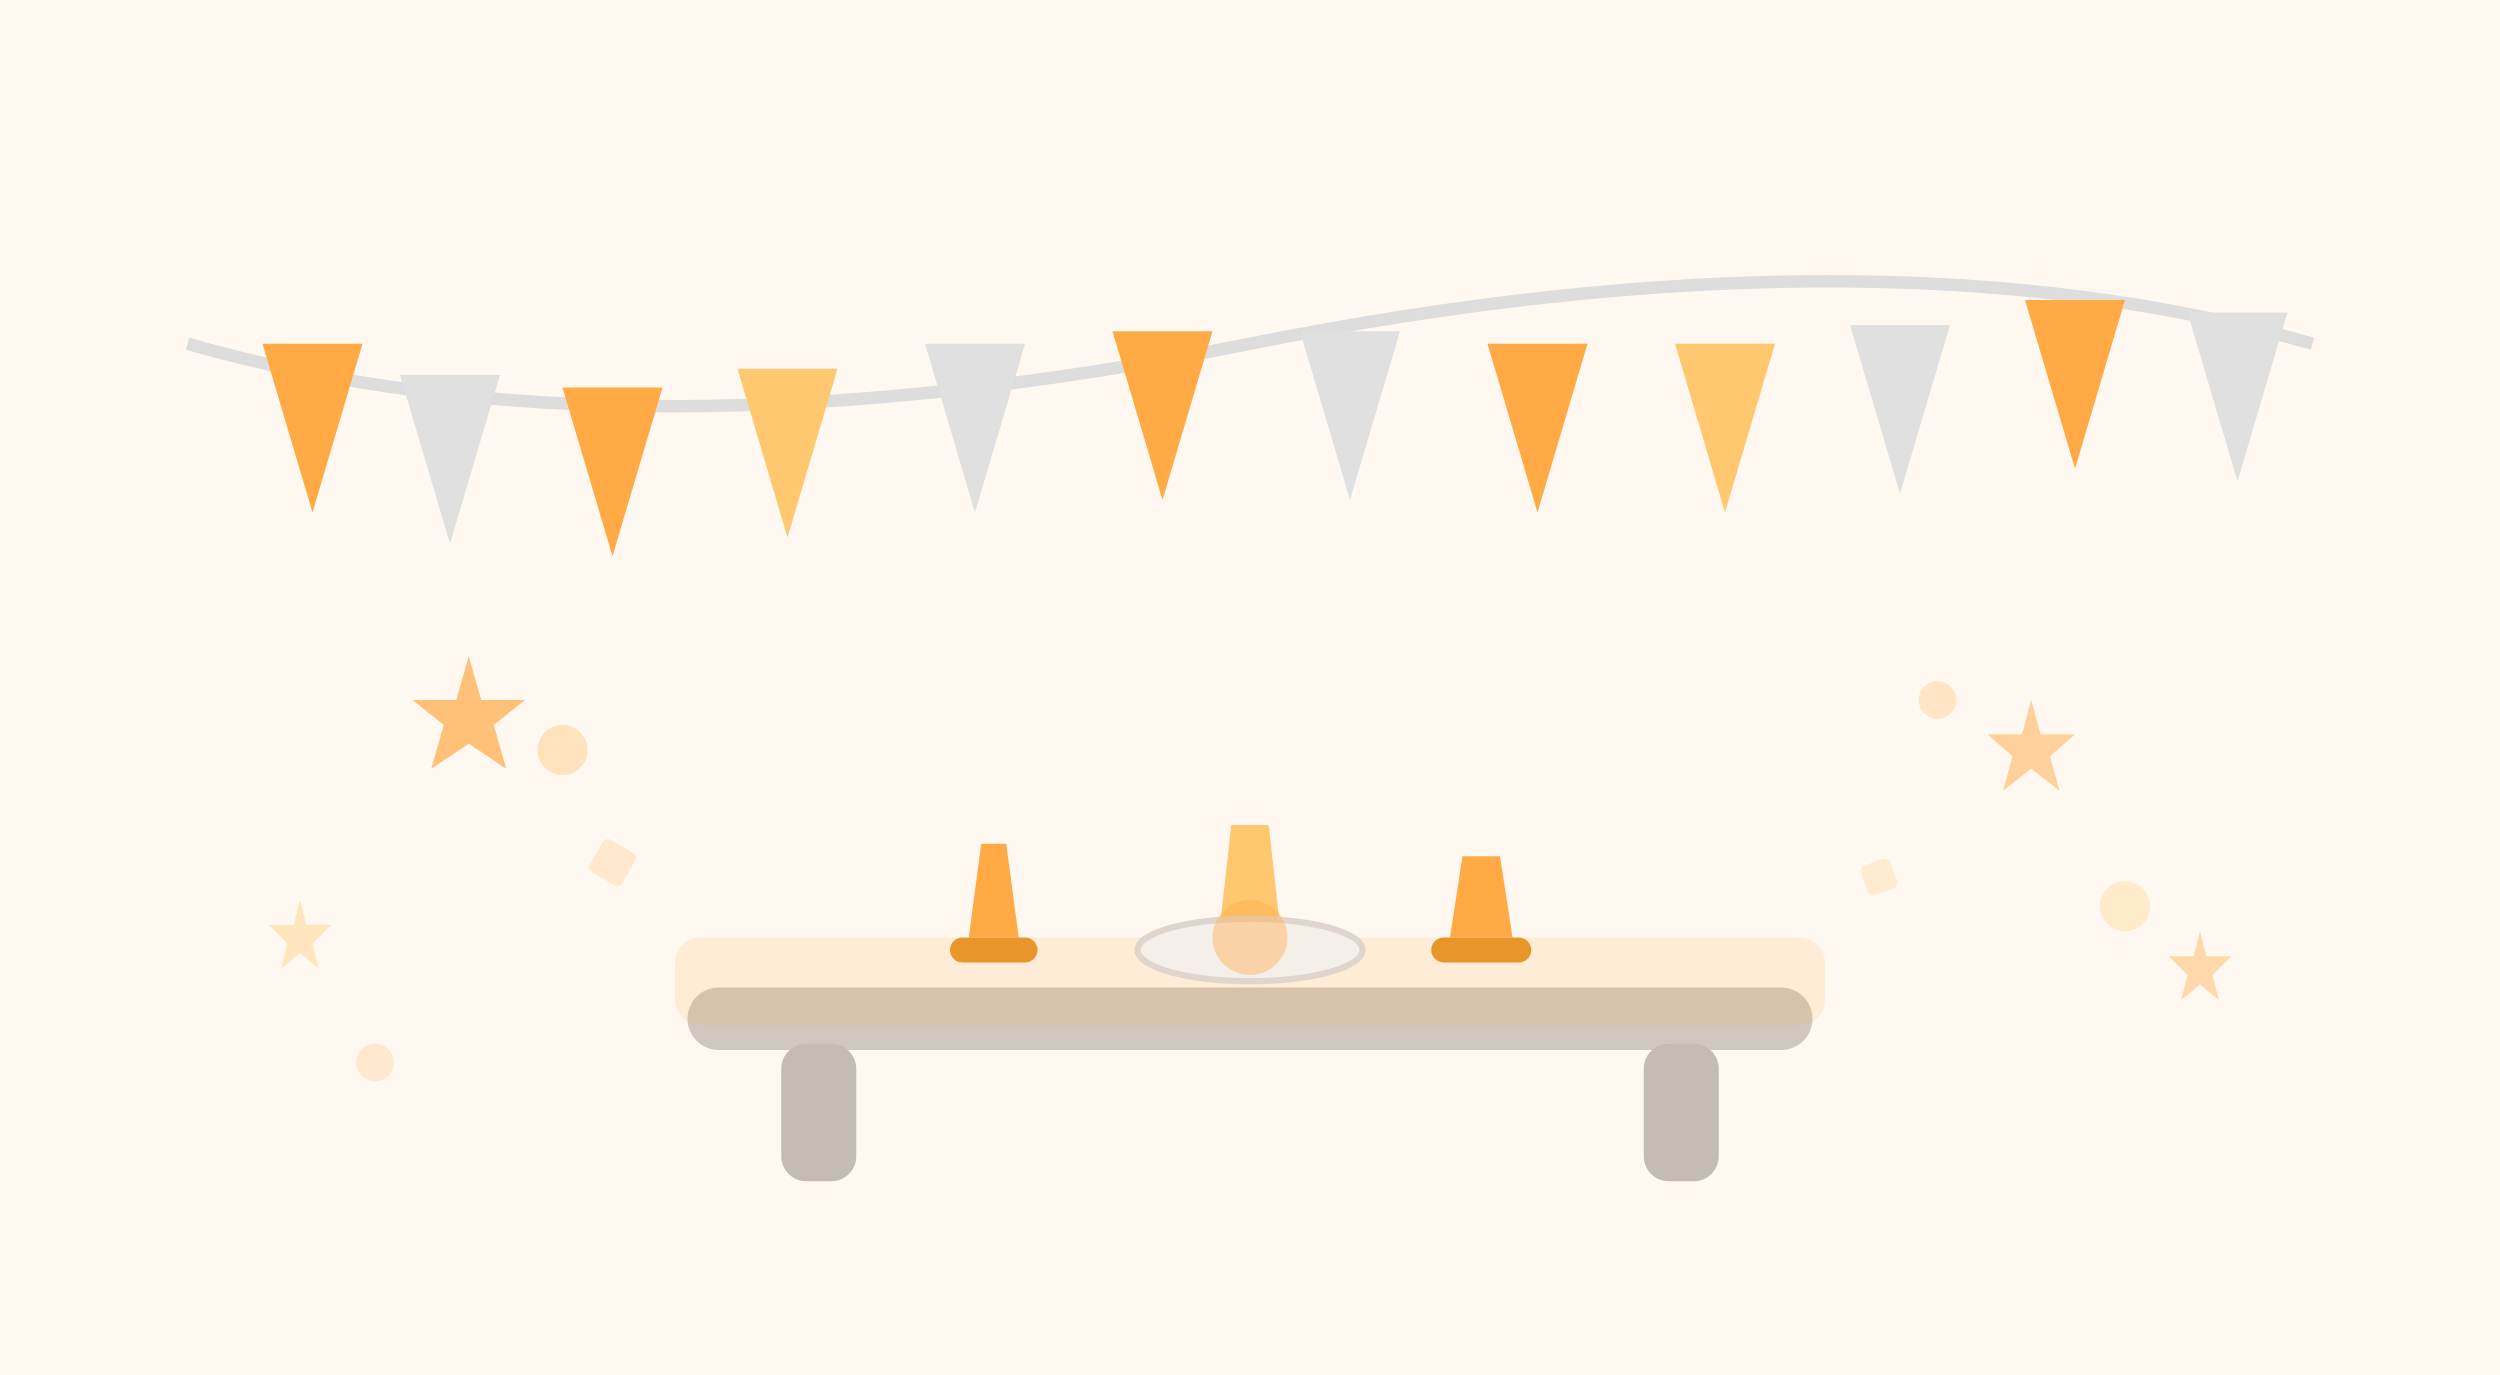
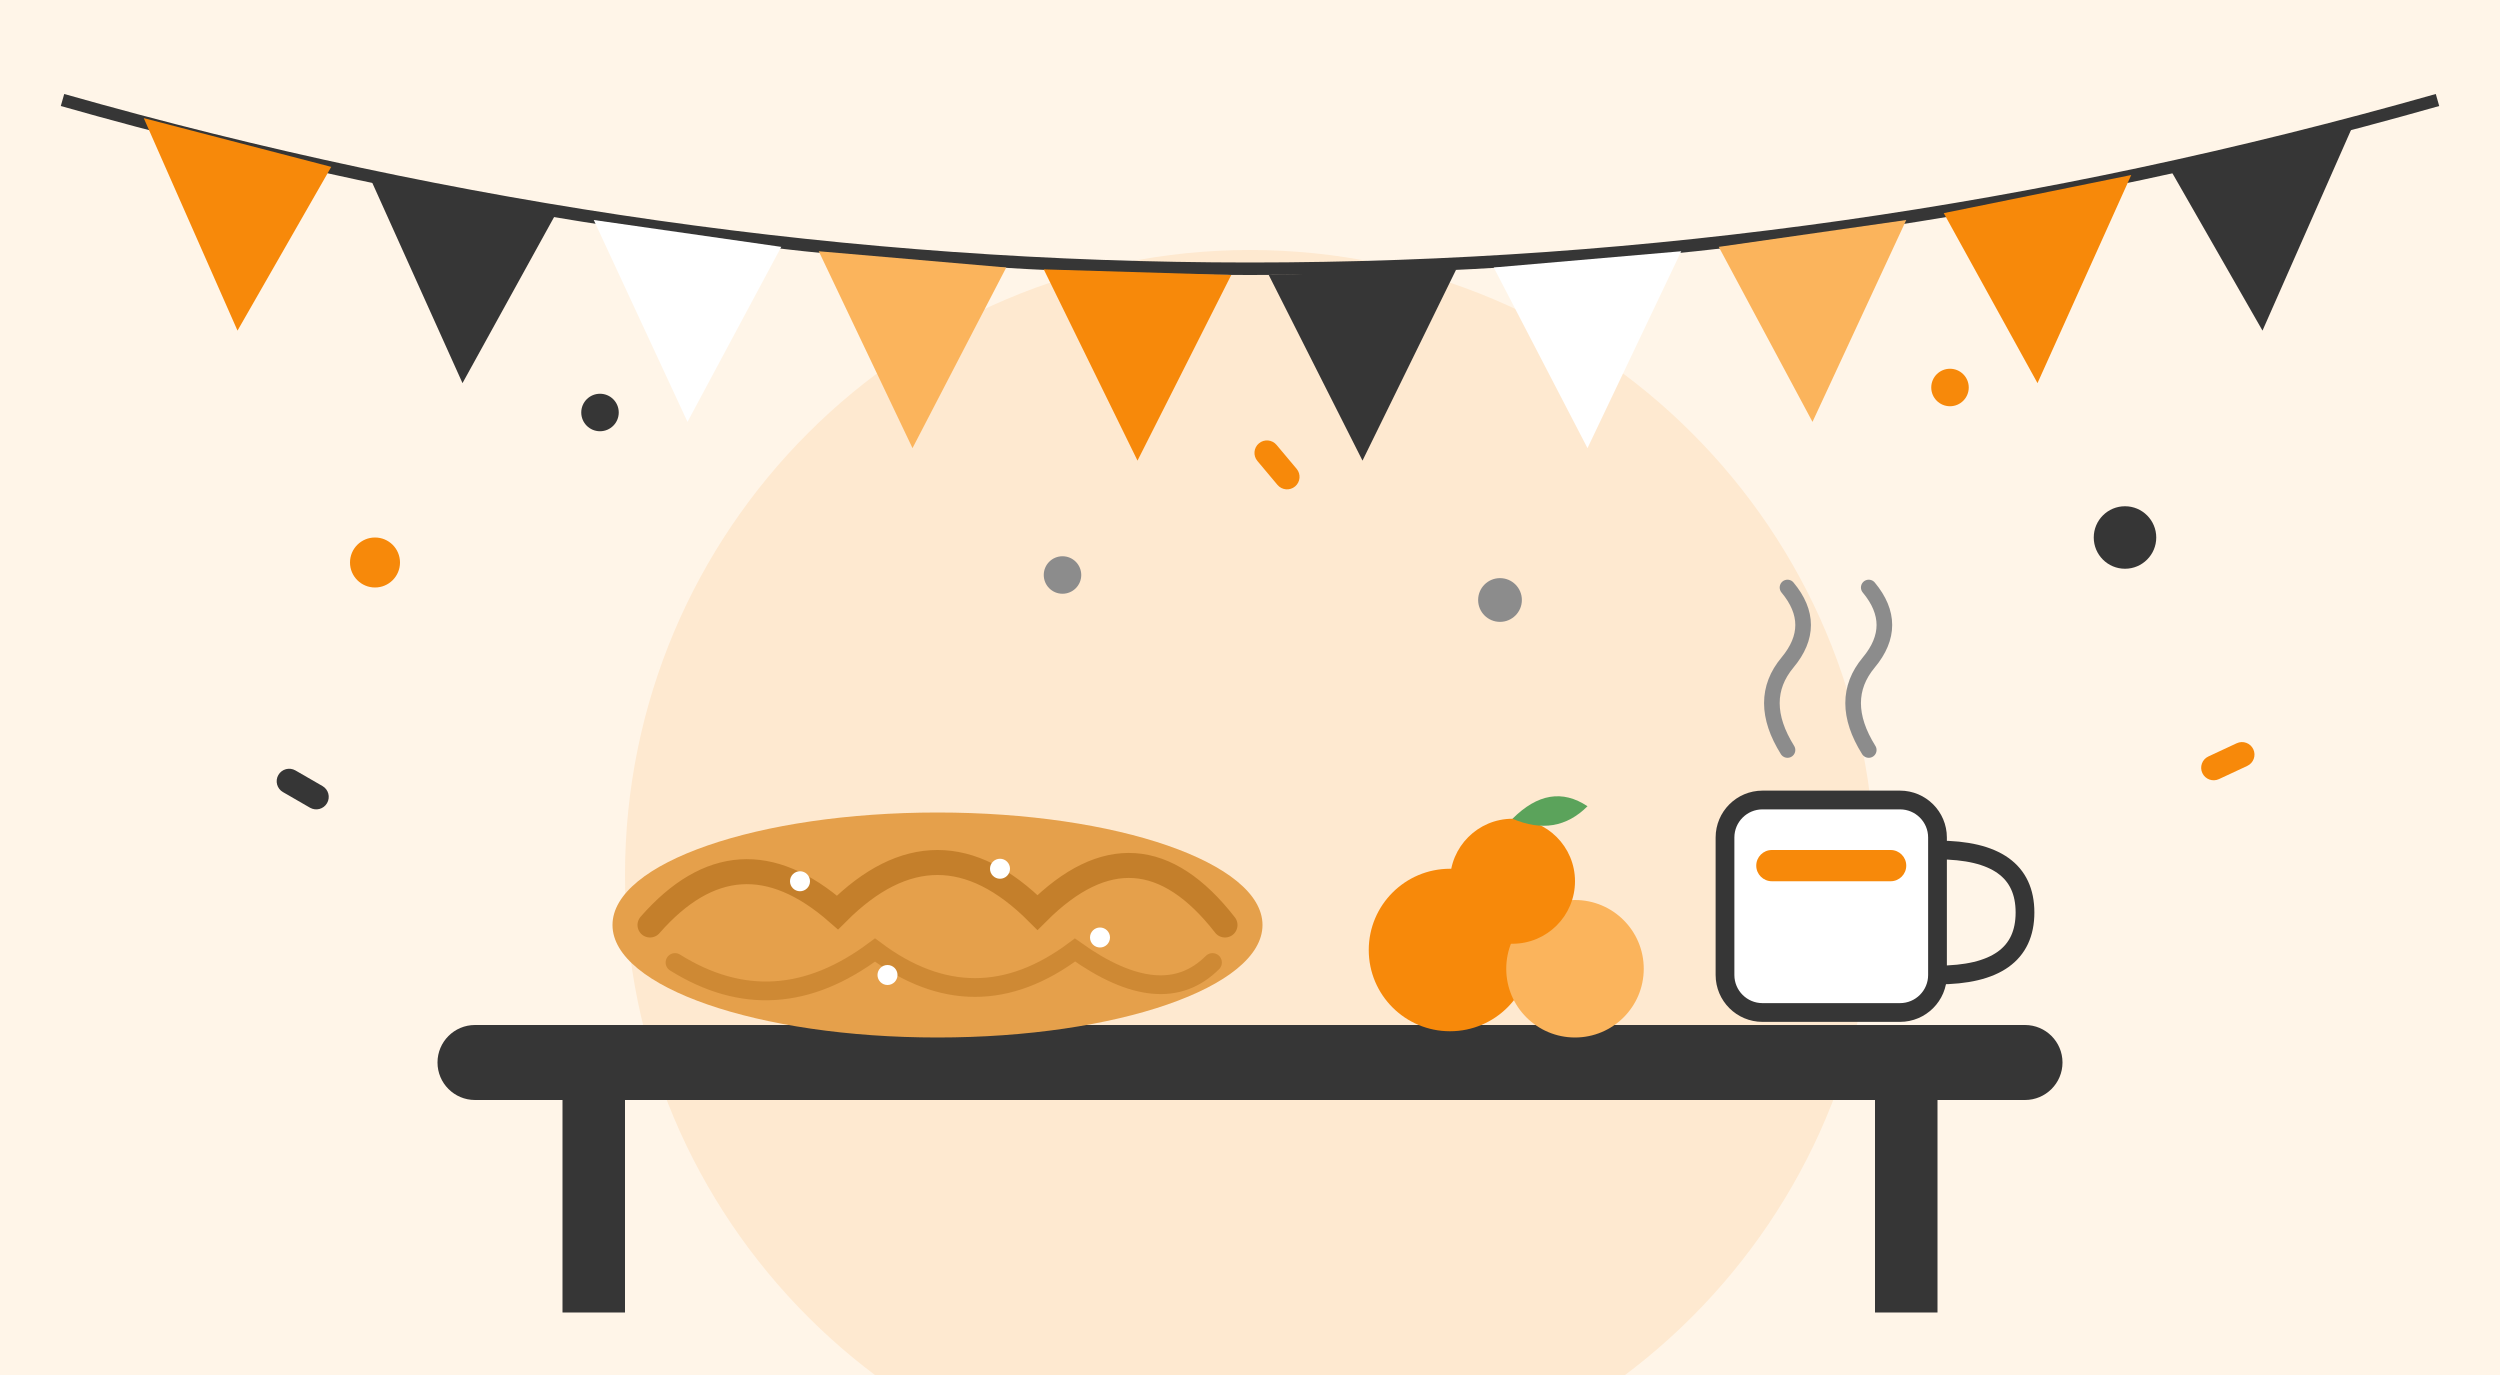
- <svg xmlns="http://www.w3.org/2000/svg" viewBox="0 0 400 220">
-   <rect width="400" height="220" fill="#FFF8F0" />
-   <path d="M30 55 Q100 75 200 55 Q300 35 370 55" fill="none" stroke="#DDDDDD" stroke-width="2" />
-   <polygon points="42,55 58,55 50,82" fill="#FFAA44" />
-   <polygon points="64,60 80,60 72,87" fill="#E0E0E0" />
-   <polygon points="90,62 106,62 98,89" fill="#FFAA44" />
-   <polygon points="118,59 134,59 126,86" fill="#FFC870" />
-   <polygon points="148,55 164,55 156,82" fill="#E0E0E0" />
-   <polygon points="178,53 194,53 186,80" fill="#FFAA44" />
-   <polygon points="208,53 224,53 216,80" fill="#E0E0E0" />
-   <polygon points="238,55 254,55 246,82" fill="#FFAA44" />
-   <polygon points="268,55 284,55 276,82" fill="#FFC870" />
-   <polygon points="296,52 312,52 304,79" fill="#E0E0E0" />
-   <polygon points="324,48 340,48 332,75" fill="#FFAA44" />
-   <polygon points="350,50 366,50 358,77" fill="#E0E0E0" />
-   <rect x="110" y="158" width="180" height="10" rx="5" fill="#D0C8BE" />
-   <rect x="125" y="167" width="12" height="22" rx="4" fill="#C4BBB2" />
-   <rect x="263" y="167" width="12" height="22" rx="4" fill="#C4BBB2" />
-   <rect x="108" y="150" width="184" height="14" rx="4" fill="#FFAA44" opacity="0.15" />
-   <path d="M155 150 L163 150 L161 135 L157 135 Z" fill="#FFAA44" />
-   <rect x="152" y="150" width="14" height="4" rx="2" fill="#E8952A" />
-   <path d="M195 150 L205 150 L203 132 L197 132 Z" fill="#FFC870" />
-   <rect x="192" y="150" width="16" height="4" rx="2" fill="#E8952A" />
-   <path d="M232 150 L242 150 L240 137 L234 137 Z" fill="#FFAA44" />
-   <rect x="229" y="150" width="16" height="4" rx="2" fill="#E8952A" />
-   <ellipse cx="200" cy="152" rx="18" ry="5" fill="#F5EFE9" stroke="#E0D5CC" stroke-width="1" />
-   <circle cx="200" cy="150" r="6" fill="#FFAA44" opacity="0.4" />
-   <g transform="translate(75,115)">
-     <path d="M0,-10 L2,-3 L9,-3 L4,1 L6,8 L0,4 L-6,8 L-4,1 L-9,-3 L-2,-3 Z" fill="#FFAA44" opacity="0.7" />
+ <svg xmlns="http://www.w3.org/2000/svg" viewBox="0 0 400 220" role="img" aria-label="Znüni-Tisch mit Wimpelgirlande">
+   <rect width="400" height="220" fill="#FFF5E8" />
+   <circle cx="200" cy="140" r="100" fill="#FEE9D0" />
+   <path d="M10 16 Q200 70 390 16" stroke="#363636" stroke-width="2" fill="none" />
+   <path d="M23.0 18.9 L53.0 26.7 L38.0 52.9 Z" fill="#F7890A" />
+   <path d="M59.0 28.0 L89.0 34.1 L74.0 61.3 Z" fill="#363636" />
+   <path d="M95.0 35.2 L125.0 39.5 L110.0 67.5 Z" fill="#FFFFFF" />
+   <path d="M131.0 40.2 L161.0 42.8 L146.0 71.7 Z" fill="#FBB45C" />
+   <path d="M167.0 43.1 L197.0 44.0 L182.0 73.7 Z" fill="#F7890A" />
+   <path d="M203.0 44.0 L233.0 43.1 L218.0 73.7 Z" fill="#363636" />
+   <path d="M239.0 42.8 L269.0 40.2 L254.0 71.7 Z" fill="#FFFFFF" />
+   <path d="M275.0 39.5 L305.0 35.2 L290.0 67.5 Z" fill="#FBB45C" />
+   <path d="M311.0 34.1 L341.0 28.0 L326.0 61.3 Z" fill="#F7890A" />
+   <path d="M347.0 26.7 L377.0 18.9 L362.0 52.9 Z" fill="#363636" />
+   <rect x="70" y="164" width="260" height="12" rx="6" fill="#363636" />
+   <rect x="90" y="176" width="10" height="34" fill="#363636" />
+   <rect x="300" y="176" width="10" height="34" fill="#363636" />
+   <g>
+     <ellipse cx="150" cy="148" rx="52" ry="18" fill="#E5A04B" />
+     <path d="M104 148 Q118 132 134 146 Q150 130 166 146 Q182 130 196 148" stroke="#C47F2B" stroke-width="4" fill="none" stroke-linecap="round" />
+     <path d="M108 154 Q124 164 140 152 Q156 164 172 152 Q186 162 194 154" stroke="#C47F2B" stroke-width="3" fill="none" stroke-linecap="round" opacity="0.7" />
+     <g fill="#FFFFFF">
+       <circle cx="128" cy="141" r="1.6" />
+       <circle cx="160" cy="139" r="1.6" />
+       <circle cx="176" cy="150" r="1.6" />
+       <circle cx="142" cy="156" r="1.6" />
+     </g>
  </g>
-   <g transform="translate(325,120)">
-     <path d="M0,-8 L1.5,-2.5 L7,-2.5 L3,1 L4.5,6.5 L0,3 L-4.5,6.5 L-3,1 L-7,-2.5 L-1.5,-2.5 Z" fill="#FFAA44" opacity="0.5" />
+   <circle cx="232" cy="152" r="13" fill="#F7890A" />
+   <circle cx="252" cy="155" r="11" fill="#FBB45C" />
+   <circle cx="242" cy="141" r="10" fill="#F7890A" />
+   <path d="M242 131 q6 -6 12 -2 q-5 5 -12 2" fill="#5BA35B" />
+   <rect x="276" y="128" width="34" height="34" rx="6" fill="#FFFFFF" stroke="#363636" stroke-width="3" />
+   <path d="M310 136 q14 0 14 10 q0 10 -14 10" stroke="#363636" stroke-width="3" fill="none" />
+   <rect x="281" y="136" width="24" height="5" rx="2.5" fill="#F7890A" />
+   <g stroke="#8C8C8C" stroke-width="2.5" fill="none" stroke-linecap="round">
+     <path d="M286 120 q-5 -8 0 -14 q5 -6 0 -12" />
+     <path d="M299 120 q-5 -8 0 -14 q5 -6 0 -12" />
  </g>
-   <g transform="translate(48,150)">
-     <path d="M0,-6 L1,-2 L5,-2 L2,1 L3,5 L0,2.5 L-3,5 L-2,1 L-5,-2 L-1,-2 Z" fill="#FFC870" opacity="0.4" />
+   <g>
+     <circle cx="60" cy="90" r="4" fill="#F7890A" />
+     <circle cx="340" cy="86" r="5" fill="#363636" />
+     <circle cx="96" cy="66" r="3" fill="#363636" />
+     <circle cx="312" cy="62" r="3" fill="#F7890A" />
+     <rect x="44" y="124" width="9" height="4" rx="2" fill="#363636" transform="rotate(30 48 126)" />
+     <rect x="352" y="120" width="9" height="4" rx="2" fill="#F7890A" transform="rotate(-25 356 122)" />
+     <rect x="200" y="72" width="9" height="4" rx="2" fill="#F7890A" transform="rotate(50 204 74)" />
+     <circle cx="170" cy="92" r="3" fill="#8C8C8C" />
+     <circle cx="240" cy="96" r="3.5" fill="#8C8C8C" />
  </g>
-   <g transform="translate(352,155)">
-     <path d="M0,-6 L1,-2 L5,-2 L2,1 L3,5 L0,2.5 L-3,5 L-2,1 L-5,-2 L-1,-2 Z" fill="#FFAA44" opacity="0.4" />
-   </g>
-   <circle cx="90" cy="120" r="4" fill="#FFAA44" opacity="0.3" />
-   <circle cx="310" cy="112" r="3" fill="#FFAA44" opacity="0.25" />
-   <circle cx="340" cy="145" r="4" fill="#FFC870" opacity="0.3" />
-   <circle cx="60" cy="170" r="3" fill="#FFAA44" opacity="0.2" />
-   <rect x="95" y="135" width="6" height="6" rx="1" fill="#FFAA44" opacity="0.2" transform="rotate(30 98 138)" />
-   <rect x="298" y="138" width="5" height="5" rx="1" fill="#FFC870" opacity="0.25" transform="rotate(-20 300 140)" />
</svg>
